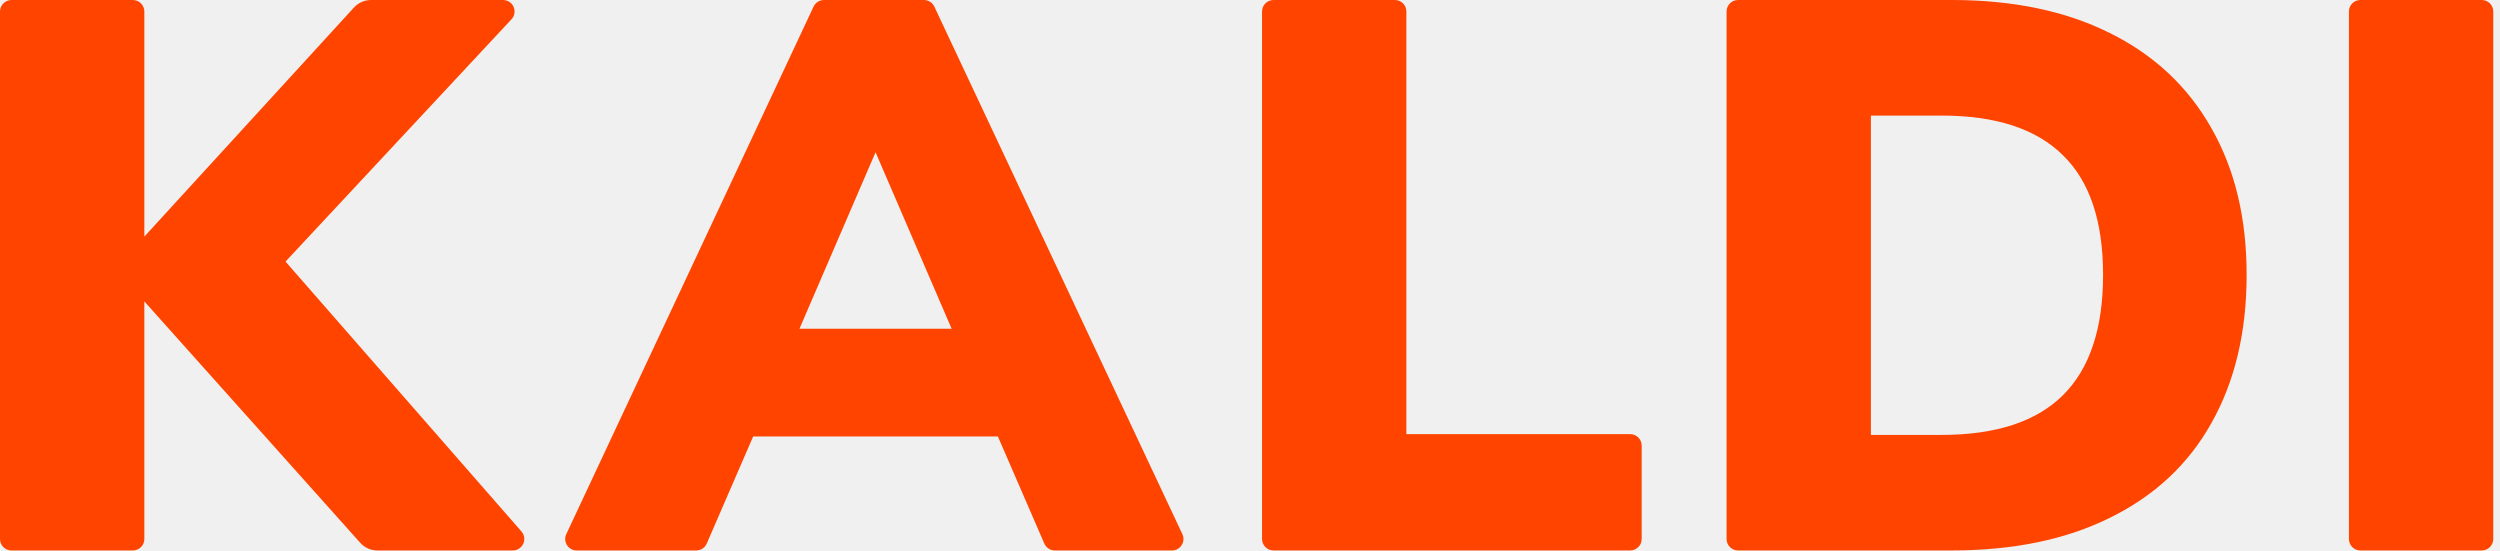
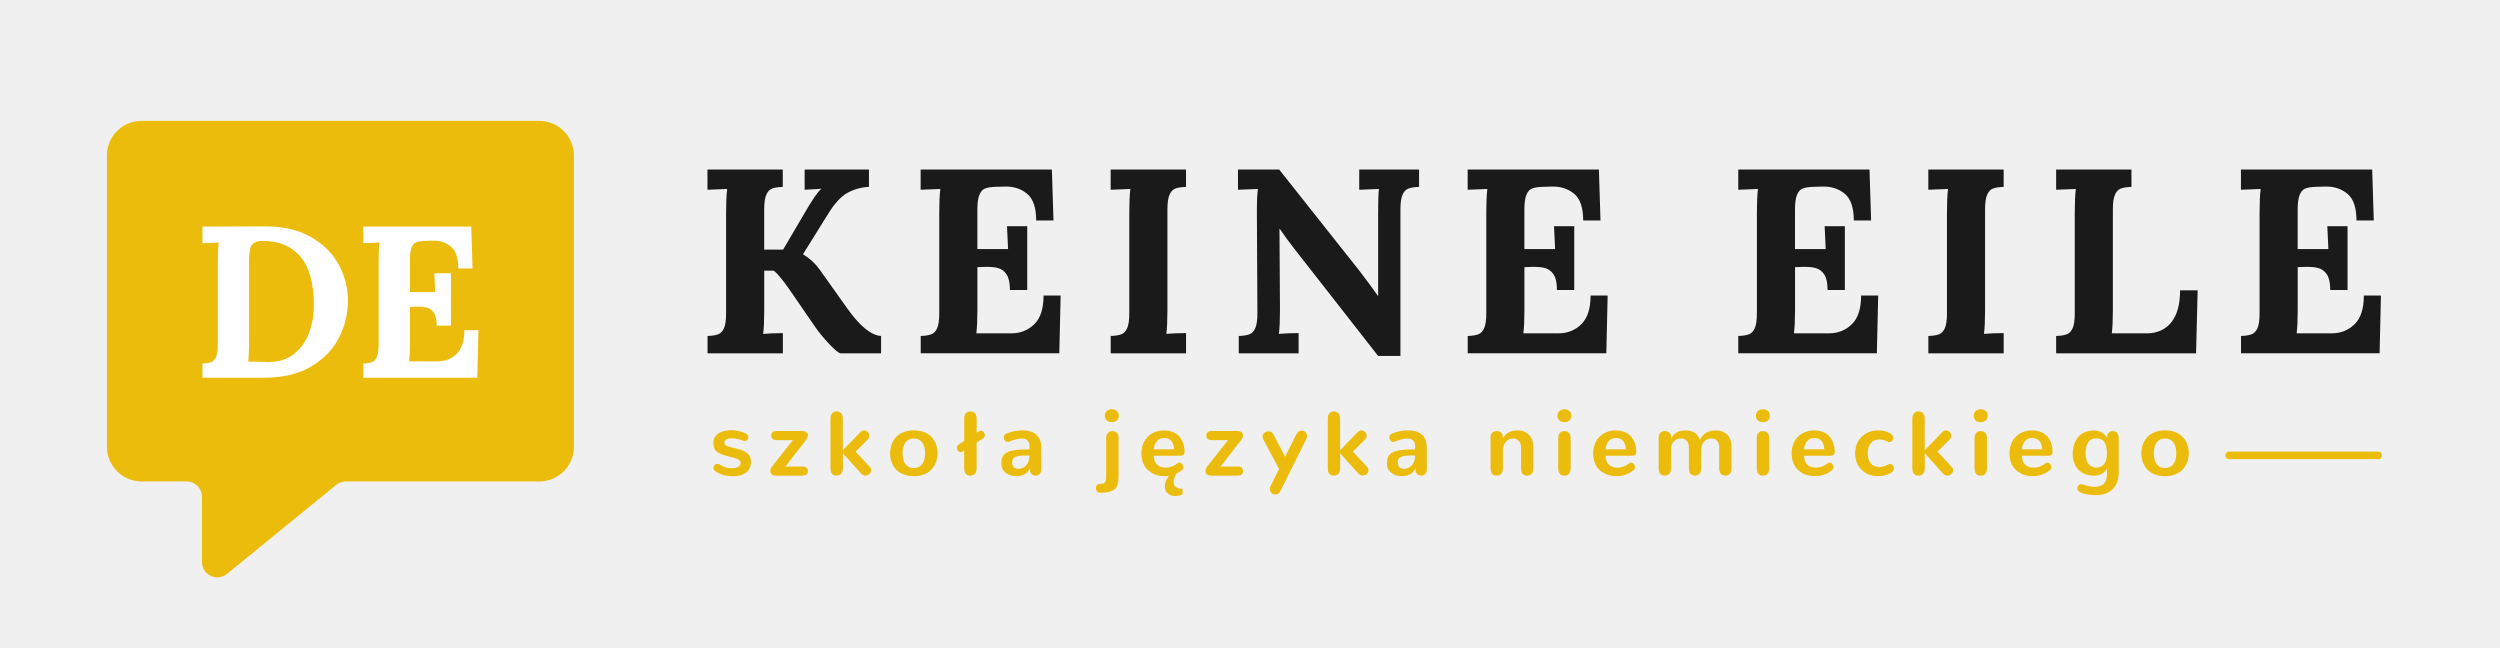
- <svg xmlns="http://www.w3.org/2000/svg" xmlns:xlink="http://www.w3.org/1999/xlink" viewBox="0 0 109 24">
-   <g transform="translate(-1470)">
-     <g style="mix-blend-mode:normal" transform="translate(1470)" fill="#f40">
-       <use xlink:href="#b" style="mix-blend-mode:normal" />
-       <use xlink:href="#c" style="mix-blend-mode:normal" />
-       <use xlink:href="#d" style="mix-blend-mode:normal" />
-       <use xlink:href="#e" style="mix-blend-mode:normal" />
-       <use xlink:href="#f" style="mix-blend-mode:normal" />
-     </g>
+ <svg xmlns="http://www.w3.org/2000/svg" id="Layer_1" viewBox="0 0 660.17 170.89">
+   <style>.st0{fill:#ecbc0d}.st1{fill:#1a1a1a}.st2{fill:#fff}</style>
+   <path class="st0" d="M28.23 41.07v76.91c0 5.05 4.1 9.15 9.15 9.15h11.9c2.24 0 4.06 1.82 4.06 4.06v17.21c0 3.42 3.97 5.3 6.62 3.14l28.81-23.49c.72-.59 1.63-.91 2.56-.91h51.07c5.05 0 9.15-4.1 9.15-9.15V41.07c0-5.05-4.1-9.15-9.15-9.15H37.38c-5.06 0-9.15 4.1-9.15 9.15z" />
+   <path class="st1" d="M186.82 88.72c1.25-.04 2.19-.2 2.84-.45.65-.25 1.16-.8 1.53-1.63.37-.83.55-2.15.55-3.95V56.14c0-2.59.09-4.67.28-6.24l-5.2.21v-5.34h19.89v4.58c-1.25.05-2.2.2-2.84.45-.65.25-1.16.8-1.52 1.63-.37.83-.55 2.15-.55 3.95v10.54h4.99l5.34-9.08c2.22-3.88 3.79-6.19 4.71-6.93v-.07c-1.02.09-1.9.15-2.63.17-.74.02-1.32.06-1.73.1v-5.34h16.98v4.58c-1.99.09-3.85.6-5.58 1.53-1.73.92-3.46 2.77-5.16 5.54l-6.65 10.67v.07c1.76 1.06 3.21 2.4 4.37 4.02l7.14 10.05c3.42 4.85 6.45 7.35 9.08 7.49v4.58h-10.68c-.51-.05-1.51-.87-3.01-2.46-1.5-1.59-2.76-3.13-3.78-4.61l-6.86-9.98c-.65-.92-1.34-1.85-2.08-2.77-.74-.92-1.39-1.59-1.94-2.01h-2.5v10.47c0 2.59-.09 4.67-.28 6.24 1.48-.14 3.21-.21 5.2-.21v5.34h-19.89v-4.59zM243.11 88.72c1.25-.04 2.19-.2 2.84-.45.65-.25 1.16-.8 1.53-1.63.37-.83.55-2.15.55-3.95V56.14c0-2.59.09-4.67.28-6.24l-5.2.21v-5.34h34.66l.42 13.45h-4.57c0-3.42-.82-5.79-2.46-7.11-1.64-1.32-3.62-1.93-5.93-1.84l-2.5.07c-1.11.05-1.99.2-2.63.45-.65.25-1.14.82-1.49 1.7-.35.88-.52 2.17-.52 3.88v10.4h8.11c-.05-.79-.14-2.8-.28-6.03h5.34v16.84h-4.57c0-1.85-.29-3.21-.87-4.09-.58-.88-1.33-1.44-2.25-1.7s-2.15-.36-3.67-.31l-1.8.07v11.37c0 2.5-.09 4.53-.28 6.1h9.29c2.36 0 4.36-.8 6-2.39 1.64-1.59 2.46-4.12 2.46-7.59h4.51l-.35 15.25h-36.6v-4.57zM293.29 88.72c1.25-.04 2.19-.2 2.84-.45.65-.25 1.16-.8 1.53-1.63.37-.83.55-2.15.55-3.95V56.14c0-2.59.09-4.67.28-6.24l-5.2.21v-5.34h19.9v4.58c-1.25.05-2.2.2-2.84.45-.65.25-1.16.8-1.52 1.63-.37.83-.55 2.15-.55 3.95v26.55c0 2.59-.09 4.67-.28 6.24 1.48-.14 3.21-.21 5.2-.21v5.34h-19.9v-4.58zM341.75 65.64c-1.16-1.48-2.43-3.21-3.81-5.2h-.07l.13 21.49c0 2.59-.09 4.67-.28 6.24 1.48-.14 3.21-.21 5.2-.21v5.34h-15.8v-4.58c1.25-.04 2.19-.2 2.84-.45.65-.25 1.16-.8 1.53-1.63.37-.83.55-2.15.55-3.95l-.14-26.55c0-3.1.09-5.17.28-6.24l-5.27.21v-5.34h10.88L359 71.53c1.94 2.54 3.56 4.74 4.85 6.58h.07V56.14c0-3 .07-5.08.21-6.24l-5.2.21v-5.34h15.8v4.58c-1.25.05-2.2.2-2.84.45-.65.25-1.16.8-1.53 1.63-.37.83-.55 2.15-.55 3.95v38.61h-5.89l-22.17-28.35zM387.56 88.72c1.25-.04 2.19-.2 2.84-.45.65-.25 1.16-.8 1.53-1.63.37-.83.55-2.15.55-3.95V56.14c0-2.59.09-4.67.28-6.24l-5.2.21v-5.34h34.66l.42 13.45h-4.57c0-3.42-.82-5.79-2.46-7.11-1.64-1.32-3.62-1.93-5.93-1.84l-2.5.07c-1.11.05-1.99.2-2.63.45-.65.25-1.14.82-1.49 1.7-.35.88-.52 2.17-.52 3.88v10.4h8.11c-.05-.79-.14-2.8-.28-6.03h5.34v16.84h-4.57c0-1.85-.29-3.21-.87-4.09-.58-.88-1.33-1.44-2.25-1.7s-2.15-.36-3.67-.31l-1.8.07v11.37c0 2.5-.09 4.53-.28 6.1h9.29c2.36 0 4.36-.8 6-2.39 1.64-1.59 2.46-4.12 2.46-7.59h4.51l-.35 15.25h-36.6v-4.57z" />
+   <g>
+     <path class="st2" d="M53.46 95.98c1.03-.04 1.8-.16 2.34-.37.53-.21.95-.66 1.25-1.34.3-.68.46-1.77.46-3.25V69.19c0-2.13.08-3.84.23-5.13l-4.27.17v-4.39l16.59-.06c4.75 0 8.77.94 12.06 2.82 3.29 1.88 5.74 4.32 7.35 7.33 1.61 3 2.42 6.16 2.42 9.46 0 3.34-.77 6.56-2.31 9.66-1.54 3.1-3.97 5.65-7.3 7.67-3.33 2.01-7.5 3.02-12.51 3.02h-16.3v-3.76zm24.17-2.51c1.79-1.41 3.11-3.24 3.96-5.5.86-2.26 1.28-4.72 1.28-7.38 0-5.78-1.18-10.05-3.54-12.82s-5.68-4.16-9.97-4.16c-1.29 0-2.21.32-2.76.97-.55.65-.83 1.94-.83 3.88v21.95c0 2.13-.08 3.84-.23 5.13.19-.04.55-.06 1.08-.06l2.45.06a24 24 0 0 0 1.88.06c2.67-.02 4.89-.72 6.68-2.13zM95.93 95.98c1.03-.04 1.8-.16 2.34-.37.53-.21.95-.66 1.25-1.34.3-.68.46-1.77.46-3.25V69.19c0-2.13.08-3.84.23-5.13l-4.27.17v-4.39h28.5l.34 11.06h-3.76c0-2.81-.68-4.76-2.02-5.84-1.35-1.08-2.97-1.59-4.87-1.51l-2.05.06c-.91.04-1.63.16-2.17.37-.53.21-.94.67-1.23 1.4-.28.72-.43 1.79-.43 3.19v8.55h6.67c-.04-.65-.11-2.3-.23-4.96h4.39V86h-3.76c0-1.52-.24-2.64-.71-3.36-.48-.72-1.09-1.19-1.85-1.4-.76-.21-1.77-.29-3.02-.26l-1.48.06v9.35c0 2.05-.08 3.72-.23 5.02h7.64c1.94 0 3.58-.66 4.93-1.97 1.35-1.31 2.02-3.39 2.02-6.24h3.71l-.29 12.54h-30.1v-3.76z" />
  </g>
-   <defs>
-     <path id="b" d="M22.735 23.171c.283.323.053.829-.376.829h-5.907c-.285 0-.556-.121-.745-.333l-9.414-10.526v10.36c0 .276-.224.5-.5.5h-5.293c-.276 0-.5-.224-.5-.5v-23c0-.276.224-.5.5-.5h5.293c.276 0 .5.224.5.5v9.815l9.141-9.99c.19-.207.457-.325.738-.325h5.762c.437 0 .664.521.366.841l-9.851 10.563 10.287 11.767z" />
-     <path id="c" d="M45.991 24c-.199 0-.38-.118-.459-.301l-2.024-4.669h-10.67l-2.024 4.669c-.079.183-.259.301-.459.301h-5.212c-.366 0-.608-.381-.453-.712l10.782-23c.082-.176.259-.288.453-.288h4.358c.194 0 .37.112.453.287l10.815 23c.156.332-.086.713-.452.713h-5.108zm-11.135-9.668h6.635l-3.317-7.694-3.317 7.694z" />
-     <path id="d" d="M55.525 24c-.276 0-.5-.224-.5-.5v-23c0-.276.224-.5.5-.5h5.293c.276 0 .5.224.5.5v18.428h9.759c.276 0 .5.224.5.5v4.072c0 .276-.224.5-.5.5h-15.552z" />
-     <path id="e" d="M75.279.5c0-.276.224-.5.5-.5h9.315c2.667 0 4.959.477 6.874 1.43 1.938.953 3.42 2.338 4.446 4.153 1.026 1.793 1.539 3.926 1.539 6.4 0 2.496-.513 4.652-1.539 6.468-1.003 1.793-2.474 3.166-4.412 4.119-1.915.953-4.218 1.43-6.908 1.43h-9.315c-.276 0-.5-.224-.5-.5v-23zm9.37 18.462c2.371 0 4.138-.579 5.301-1.736 1.163-1.157 1.744-2.905 1.744-5.242 0-2.338-.581-4.074-1.744-5.209-1.163-1.157-2.93-1.736-5.301-1.736h-3.078v13.923h3.078z" />
-     <path id="f" d="M102.913 24c-.276 0-.5-.224-.5-.5v-23c0-.276.224-.5.5-.5h5.293c.276 0 .5.224.5.5v23c0 .276-.224.5-.5.5h-5.293z" />
-   </defs>
+   <g>
+     <path class="st0" d="M188.5 124.01c-.07-.14-.11-.3-.11-.46 0-.13.03-.26.08-.39s.12-.24.21-.34.2-.18.33-.24.27-.09.41-.09c.21 0 .42.06.63.18l.22.12c.13.07.22.12.26.15s.14.07.28.13.25.12.33.15.19.07.33.13.27.1.39.12.26.06.41.09.31.05.47.06.33.02.49.02c.3 0 .58-.02.84-.06s.51-.12.74-.22.42-.25.56-.44.21-.42.21-.67c0-.28-.13-.53-.38-.75s-.63-.39-1.14-.53l-1.75-.46c-.41-.12-.76-.22-1.03-.3s-.56-.18-.86-.3-.55-.24-.74-.36-.37-.27-.56-.44-.32-.36-.42-.56-.18-.43-.24-.7-.09-.56-.09-.89c0-.53.12-1.01.35-1.44s.56-.78.98-1.06.92-.5 1.5-.64 1.22-.22 1.92-.22c1.3 0 2.57.29 3.81.87.23.11.41.26.52.44s.17.38.17.58c0 .26-.09.48-.26.67s-.4.29-.68.29c-.08 0-.16-.01-.24-.02s-.17-.04-.25-.07c-.02-.01-.06-.02-.12-.05-1.09-.38-2.02-.57-2.79-.57-.34 0-.65.03-.93.09s-.53.18-.74.35-.31.38-.31.63c0 .34.11.6.33.77s.62.32 1.2.46l1.73.43c.64.16 1.18.34 1.62.53s.83.43 1.16.7.58.61.73.99.23.83.23 1.34c0 .81-.21 1.5-.63 2.07s-.99.99-1.69 1.26-1.52.4-2.44.4c-1.82 0-3.39-.46-4.7-1.38-.15-.1-.26-.22-.34-.37zM203.83 125.29c-.27-.21-.41-.51-.41-.92 0-.39.16-.8.49-1.23l5.46-6.91h-4.27c-.45 0-.81-.1-1.07-.3s-.39-.5-.39-.9c0-.38.12-.68.37-.9s.61-.32 1.08-.32h6.53c1.16 0 1.73.39 1.73 1.16 0 .33-.18.75-.53 1.25l-5.41 6.97h4.75c.37 0 .66.12.87.36s.32.51.32.83c0 .4-.13.7-.38.91s-.61.31-1.07.31h-7c-.44 0-.8-.1-1.07-.31zM219.7 125.1c-.27-.33-.4-.81-.4-1.44v-13.08c0-.62.14-1.1.42-1.44s.67-.5 1.18-.5c.53 0 .94.17 1.23.5s.43.81.43 1.44v8.33l4.63-4.78a1.598 1.598 0 0 1 .49-.37c.09-.04.17-.06.25-.08s.17-.03.25-.03c.09 0 .19.01.28.03s.18.05.26.09.16.09.23.14.14.12.21.18.12.14.18.22.1.16.13.25.06.17.08.26.03.19.03.28c0 .34-.12.64-.38.9l-3.26 3.26 3.74 4.02c.25.28.38.58.38.9 0 .38-.15.7-.46.98a1.555 1.555 0 0 1-1.37.39c-.1-.02-.2-.05-.3-.1s-.2-.11-.29-.18-.19-.16-.28-.26l-4.78-5.32v3.96c0 .62-.15 1.1-.44 1.44s-.71.5-1.25.5c-.53.01-.92-.16-1.19-.49zM238.55 125.25c-.82-.32-1.47-.77-1.97-1.32s-.88-1.2-1.14-1.91-.39-1.48-.39-2.3c0-.81.13-1.58.38-2.3s.63-1.36 1.13-1.93 1.16-1.02 1.97-1.35 1.74-.5 2.78-.5c1.02 0 1.93.16 2.73.47s1.46.75 1.97 1.31.9 1.2 1.17 1.92.4 1.52.4 2.37c0 .8-.13 1.55-.39 2.26s-.63 1.35-1.13 1.92-1.15 1.02-1.97 1.35-1.74.5-2.78.5c-1.02 0-1.95-.16-2.76-.49zm4.96-2.68c.52-.68.77-1.63.77-2.85 0-1.25-.26-2.22-.77-2.9s-1.24-1.03-2.2-1.03-1.69.34-2.2 1.03-.77 1.65-.77 2.9c0 1.21.26 2.16.77 2.85s1.25 1.03 2.19 1.03 1.69-.35 2.21-1.03zM255.02 125.1c-.27-.33-.41-.81-.41-1.44v-4.69l-.46.29c-.21.11-.38.16-.5.16-.27 0-.49-.12-.68-.36s-.28-.51-.28-.81c0-.39.15-.68.45-.87l1.48-.96v-5.85c0-.62.14-1.09.42-1.42s.67-.5 1.18-.5c.53 0 .94.17 1.24.5s.44.81.44 1.42v3.74l.66-.42c.16-.1.31-.15.47-.15.27 0 .51.13.72.39s.31.54.31.84c0 .34-.14.59-.41.77l-1.75 1.12v6.79c0 .62-.15 1.1-.45 1.44s-.71.5-1.24.5c-.53.01-.92-.16-1.19-.49zM264.59 121.01c.12-.39.31-.72.59-1s.6-.5.97-.67.85-.31 1.44-.41 1.21-.17 1.87-.21 1.45-.05 2.39-.05v-.84c0-1.34-.66-2.02-1.99-2.02-.43 0-.89.05-1.37.16s-.84.21-1.08.29-.55.21-.95.37c-.04.02-.08.03-.12.04s-.08.02-.12.02-.08.01-.12.01c-.29 0-.54-.12-.74-.38s-.3-.53-.3-.83c0-.2.05-.37.14-.53s.24-.29.43-.38c1.3-.62 2.76-.93 4.39-.93.74 0 1.4.08 1.99.25s1.1.43 1.55.79.79.85 1.04 1.46.36 1.34.36 2.19v5.64c0 .52-.15.92-.45 1.2s-.64.43-1.04.43c-.26 0-.5-.06-.74-.19-.52-.28-.77-.77-.77-1.45v-.33c-.27.68-.71 1.2-1.33 1.56s-1.35.54-2.2.54c-1.16 0-2.12-.3-2.88-.9s-1.13-1.42-1.13-2.45c-.01-.53.05-.99.17-1.38zm5.4 2.57c.34-.15.65-.36.92-.63s.49-.61.66-1.01.25-.83.25-1.28v-.39c-.51 0-.93 0-1.27.01s-.68.03-1.03.06-.63.07-.84.13-.42.13-.62.22-.35.2-.45.33-.19.29-.25.47-.09.4-.09.64c0 .52.15.93.45 1.23s.71.45 1.22.45c.37 0 .71-.08 1.05-.23zM289.67 129.76c-.2-.24-.29-.53-.29-.86 0-.3.09-.57.27-.79s.43-.33.75-.33c.37-.01.65-.04.85-.08s.37-.15.51-.3.23-.37.28-.64.06-.65.06-1.14v-9.88c0-.62.15-1.09.44-1.41s.7-.49 1.21-.49c1.08 0 1.62.62 1.62 1.85v9.95c0 .55-.02 1.01-.06 1.39s-.13.75-.25 1.11-.3.65-.53.88-.52.43-.88.6-.8.3-1.32.38-1.13.12-1.85.12c-.35 0-.62-.12-.81-.36zm2.59-18.75c-.34-.31-.51-.72-.51-1.23s.17-.92.52-1.24.79-.47 1.35-.47c.55 0 .99.16 1.32.47s.5.73.5 1.24-.17.92-.51 1.23-.78.47-1.33.47-1-.16-1.34-.47zM303.12 124.12c-1.14-1.07-1.71-2.57-1.71-4.5 0-1.09.24-2.09.71-2.99s1.17-1.62 2.08-2.16 1.97-.81 3.15-.81c.93 0 1.75.15 2.46.46s1.28.72 1.7 1.25.74 1.13.96 1.79.33 1.39.33 2.17c0 .31-.08.56-.25.74s-.41.27-.73.27h-7.15c.1 2.1 1.18 3.15 3.25 3.15 1.02 0 2.03-.39 3.05-1.16.14-.12.3-.18.47-.18.13 0 .26.04.39.11s.24.16.33.27.17.24.23.38.09.29.09.43c0 .04 0 .07-.01.11s-.01.06-.01.1-.01.07-.02.1-.03.06-.04.09-.03.06-.05.09l-.06.09c-.02.03-.05.06-.08.09s-.06.06-.09.08c-1.23 1.09-2.74 1.64-4.54 1.64-1.84 0-3.33-.54-4.46-1.61zm6.93-5.46c-.14-2-1.02-3-2.62-3-.83 0-1.48.29-1.95.87s-.73 1.29-.79 2.13h5.36zm1.23 12.22c-.32.07-.63.11-.93.11-.53 0-1.01-.11-1.43-.32s-.75-.51-.98-.9-.35-.84-.35-1.34c0-1.02.47-2.09 1.42-3.2h1.56c-.44.8-.66 1.49-.66 2.06 0 .2.03.39.08.56s.13.31.22.43.2.23.32.33.26.18.4.23.29.11.45.15.3.07.45.08.29.02.43.02v1.46c-.33.16-.66.26-.98.33zM318.74 125.29c-.27-.21-.41-.51-.41-.92 0-.39.16-.8.49-1.23l5.46-6.91h-4.27c-.45 0-.81-.1-1.07-.3s-.39-.5-.39-.9c0-.38.12-.68.37-.9s.61-.32 1.08-.32h6.53c1.16 0 1.73.39 1.73 1.16 0 .33-.18.75-.53 1.25l-5.41 6.97h4.75c.37 0 .66.12.87.36s.32.51.32.83c0 .4-.13.7-.38.91s-.61.31-1.07.31h-7c-.44 0-.8-.1-1.07-.31zM336.8 130.6c-.38 0-.73-.14-1.03-.42s-.46-.63-.46-1.04c0-.24.06-.48.18-.73l2.27-4.57-4.17-7.82c-.12-.24-.19-.48-.19-.71 0-.4.16-.73.47-1.01s.67-.41 1.08-.41c.11 0 .21.01.32.03s.2.05.3.1.19.1.28.17.17.15.25.25.15.21.21.33l3.05 5.88 2.94-5.91c.16-.34.38-.6.63-.77s.53-.25.81-.25c.38 0 .71.13 1 .4s.42.6.42 1.01c0 .12-.02.25-.05.39s-.08.27-.14.4l-6.87 13.79c-.29.6-.73.89-1.3.89zM351.02 125.1c-.27-.33-.4-.81-.4-1.44v-13.08c0-.62.14-1.1.42-1.44s.67-.5 1.18-.5c.53 0 .94.17 1.23.5s.43.81.43 1.44v8.33l4.63-4.78a1.598 1.598 0 0 1 .49-.37c.09-.04.17-.06.25-.08s.17-.03.25-.03c.09 0 .19.01.28.03s.18.05.26.09.16.09.23.14.14.12.21.18.12.14.18.22.1.16.13.25.06.17.08.26.03.19.03.28c0 .34-.12.64-.38.9l-3.26 3.26 3.74 4.02c.25.28.38.58.38.9 0 .38-.15.7-.46.98a1.555 1.555 0 0 1-1.37.39c-.1-.02-.2-.05-.3-.1s-.2-.11-.29-.18-.19-.16-.28-.26l-4.78-5.32v3.96c0 .62-.15 1.1-.44 1.44s-.71.5-1.25.5c-.53.01-.92-.16-1.19-.49zM366.41 121.01c.12-.39.31-.72.59-1s.6-.5.97-.67.85-.31 1.44-.41 1.21-.17 1.87-.21 1.45-.05 2.39-.05v-.84c0-1.34-.66-2.02-1.99-2.02-.43 0-.89.05-1.37.16s-.84.21-1.08.29-.55.21-.95.37c-.04.02-.08.03-.12.04s-.08.02-.12.02-.08.01-.12.01c-.29 0-.54-.12-.74-.38s-.3-.53-.3-.83c0-.2.05-.37.14-.53s.24-.29.43-.38c1.3-.62 2.76-.93 4.39-.93.74 0 1.4.08 1.99.25s1.1.43 1.55.79.79.85 1.04 1.46.36 1.34.36 2.19v5.64c0 .52-.15.92-.45 1.2s-.64.43-1.04.43c-.26 0-.5-.06-.74-.19-.52-.28-.77-.77-.77-1.45v-.33c-.27.68-.71 1.2-1.33 1.56s-1.35.54-2.2.54c-1.16 0-2.12-.3-2.88-.9s-1.13-1.42-1.13-2.45c0-.53.06-.99.17-1.38zm5.41 2.57c.34-.15.65-.36.92-.63s.49-.61.66-1.01.25-.83.25-1.28v-.39c-.51 0-.93 0-1.27.01s-.68.03-1.03.06-.63.07-.84.13-.42.13-.62.22-.35.2-.45.33-.19.29-.25.47-.09.4-.09.64c0 .52.15.93.45 1.23s.71.45 1.22.45c.37 0 .71-.08 1.05-.23zM394.02 125.11c-.27-.33-.41-.8-.41-1.42v-8.19c0-.55.14-.96.43-1.24s.7-.42 1.22-.42c.51 0 .9.14 1.18.42s.42.69.42 1.23v.28c.7-1.41 2.03-2.12 3.97-2.12 1.18 0 2.15.39 2.92 1.17s1.15 1.89 1.15 3.33v5.54c0 .62-.14 1.09-.43 1.42s-.7.49-1.24.49c-.51 0-.9-.16-1.17-.49s-.41-.8-.41-1.42v-5.52c0-.77-.2-1.35-.59-1.76s-.9-.62-1.51-.62c-.73 0-1.37.29-1.89.87s-.79 1.32-.79 2.24v4.79c0 .62-.14 1.09-.43 1.42s-.7.49-1.24.49c-.52 0-.91-.17-1.18-.49zM411.77 111.01c-.34-.31-.5-.72-.5-1.23s.17-.92.51-1.24.79-.47 1.34-.47.99.16 1.33.47.51.73.51 1.24-.17.92-.51 1.23-.79.47-1.34.47-1-.16-1.34-.47zm.13 14.1c-.28-.33-.42-.81-.42-1.44v-7.9c0-.62.14-1.1.42-1.44s.67-.5 1.18-.5c.53 0 .94.17 1.24.5s.44.81.44 1.44v7.9c0 .62-.14 1.1-.42 1.44s-.68.5-1.21.5-.95-.18-1.23-.5zM422.41 124.12c-1.14-1.07-1.71-2.57-1.71-4.5 0-1.09.24-2.09.71-2.99s1.17-1.62 2.08-2.16 1.96-.81 3.15-.81c.93 0 1.75.15 2.46.46s1.28.72 1.7 1.25.74 1.13.96 1.79.33 1.39.33 2.17c0 .31-.08.56-.25.74s-.41.27-.73.27h-7.15c.1 2.1 1.18 3.15 3.25 3.15 1.02 0 2.03-.39 3.05-1.16.14-.12.3-.18.47-.18.13 0 .26.04.39.11s.24.16.33.27.17.24.23.38.09.29.09.43c0 .04 0 .07-.01.11s-.01.06-.01.1-.01.07-.02.1-.03.06-.04.09-.03.06-.05.09l-.06.09c-.02.03-.05.06-.08.09s-.06.06-.09.08c-1.23 1.09-2.74 1.64-4.54 1.64-1.83 0-3.32-.54-4.46-1.61zm6.93-5.46c-.14-2-1.02-3-2.62-3-.83 0-1.48.29-1.95.87s-.73 1.29-.79 2.13h5.36zM438.41 125.11c-.27-.33-.41-.8-.41-1.42v-8.02c0-.61.14-1.07.42-1.38s.68-.46 1.2-.46c.49 0 .89.14 1.2.41s.46.66.46 1.16v.47c.66-1.48 1.94-2.21 3.84-2.21 1.99 0 3.25.85 3.76 2.55.77-1.7 2.18-2.55 4.24-2.55 1.23 0 2.22.38 2.98 1.12s1.14 1.85 1.14 3.29v5.61c0 .62-.14 1.09-.42 1.42s-.69.49-1.22.49c-.51 0-.9-.16-1.19-.49s-.43-.8-.43-1.42v-5.52c0-.77-.19-1.35-.56-1.76s-.87-.62-1.51-.62c-.77 0-1.41.28-1.92.84s-.76 1.33-.76 2.31v4.75c0 .62-.14 1.09-.43 1.42s-.69.49-1.22.49c-.51 0-.9-.16-1.18-.49s-.42-.8-.42-1.42v-5.39c0-.82-.18-1.44-.54-1.87s-.87-.64-1.52-.64c-.8 0-1.44.26-1.92.77s-.73 1.21-.73 2.1v5.03c0 .62-.15 1.09-.44 1.42s-.71.49-1.25.49c-.5.01-.89-.16-1.17-.48zM464.19 111.01c-.34-.31-.5-.72-.5-1.23s.17-.92.51-1.24.79-.47 1.34-.47.99.16 1.33.47.51.73.51 1.24-.17.92-.51 1.23-.79.47-1.34.47-1.01-.16-1.34-.47zm.13 14.1c-.28-.33-.42-.81-.42-1.44v-7.9c0-.62.14-1.1.42-1.44s.67-.5 1.18-.5c.53 0 .94.17 1.24.5s.44.81.44 1.44v7.9c0 .62-.14 1.1-.42 1.44s-.68.5-1.21.5-.95-.18-1.23-.5zM474.82 124.12c-1.14-1.07-1.71-2.57-1.71-4.5 0-1.09.24-2.09.71-2.99s1.17-1.62 2.08-2.16 1.96-.81 3.15-.81c.93 0 1.75.15 2.46.46s1.28.72 1.7 1.25.74 1.13.96 1.79.33 1.39.33 2.17c0 .31-.08.56-.25.74s-.41.27-.73.27h-7.15c.1 2.1 1.18 3.15 3.25 3.15 1.02 0 2.03-.39 3.05-1.16.14-.12.3-.18.47-.18.13 0 .26.04.39.11s.24.16.33.27.17.24.23.38.09.29.09.43c0 .04 0 .07-.01.11s-.01.06-.01.1-.01.07-.02.1-.03.06-.04.09-.03.06-.05.09l-.06.09c-.02.03-.05.06-.08.09s-.06.06-.09.08c-1.23 1.09-2.74 1.64-4.54 1.64-1.83 0-3.32-.54-4.46-1.61zm6.93-5.46c-.14-2-1.02-3-2.62-3-.83 0-1.48.29-1.95.87s-.73 1.29-.79 2.13h5.36zM493.96 122.3c.52.68 1.27 1.01 2.23 1.01.85 0 1.62-.2 2.31-.6.2-.12.4-.18.6-.18a.903.903 0 0 1 .53.16c.08.05.14.11.2.18s.11.15.15.23.08.17.1.26.04.19.04.29c0 .41-.17.75-.52 1.04-.35.3-.86.54-1.53.74s-1.41.29-2.22.29c-1.71 0-3.13-.55-4.27-1.66s-1.71-2.57-1.71-4.4c0-1.12.26-2.15.77-3.06s1.23-1.64 2.16-2.17 1.97-.8 3.12-.8c.74 0 1.42.1 2.03.29s1.1.43 1.46.71c.19.14.33.3.42.47s.13.35.13.54c0 .29-.1.54-.3.76s-.44.32-.73.32h-.09c-.03 0-.06 0-.09-.01s-.06-.02-.1-.02-.07-.02-.1-.03-.06-.03-.1-.04-.07-.03-.1-.05c-.7-.35-1.38-.53-2.04-.53-.48 0-.91.08-1.29.25s-.71.4-.98.71-.48.69-.62 1.14-.22.96-.22 1.52c-.03 1.09.23 1.96.76 2.64zM505.39 125.1c-.27-.33-.4-.81-.4-1.44v-13.08c0-.62.14-1.1.42-1.44s.67-.5 1.18-.5c.53 0 .94.17 1.23.5s.43.81.43 1.44v8.33l4.63-4.78a1.598 1.598 0 0 1 .49-.37c.09-.04.17-.06.25-.08s.17-.03.25-.03c.09 0 .19.01.28.03s.18.05.26.09.16.09.23.14.14.12.21.18.12.14.18.22.1.16.13.25.06.17.08.26.03.19.03.28c0 .34-.12.64-.38.9l-3.26 3.26 3.74 4.02c.25.28.38.58.38.9 0 .38-.15.7-.46.98a1.555 1.555 0 0 1-1.37.39c-.1-.02-.2-.05-.3-.1s-.2-.11-.29-.18-.19-.16-.28-.26l-4.78-5.32v3.96c0 .62-.15 1.1-.44 1.44s-.71.5-1.25.5c-.53.01-.92-.16-1.19-.49zM521.7 111.01c-.34-.31-.5-.72-.5-1.23s.17-.92.51-1.24.79-.47 1.34-.47.99.16 1.33.47.51.73.51 1.24-.17.92-.51 1.23-.79.47-1.34.47-1-.16-1.34-.47zm.13 14.1c-.28-.33-.42-.81-.42-1.44v-7.9c0-.62.14-1.1.42-1.44s.67-.5 1.18-.5c.53 0 .94.17 1.24.5s.44.81.44 1.44v7.9c0 .62-.14 1.1-.42 1.44s-.68.5-1.21.5-.95-.18-1.23-.5zM532.34 124.12c-1.14-1.07-1.71-2.57-1.71-4.5 0-1.09.24-2.09.71-2.99s1.17-1.62 2.08-2.16 1.96-.81 3.15-.81c.93 0 1.75.15 2.46.46s1.28.72 1.7 1.25.74 1.13.96 1.79.33 1.39.33 2.17c0 .31-.08.56-.25.74s-.41.27-.73.27h-7.15c.1 2.1 1.18 3.15 3.25 3.15 1.02 0 2.03-.39 3.05-1.16.14-.12.3-.18.47-.18.13 0 .26.04.39.11s.24.16.33.27.17.24.23.38.09.29.09.43c0 .04 0 .07-.01.11s-.01.06-.01.1-.01.07-.02.1-.03.06-.04.09-.03.06-.05.09l-.06.09c-.02.03-.05.06-.08.09s-.06.06-.09.08c-1.23 1.09-2.74 1.64-4.54 1.64-1.84 0-3.33-.54-4.46-1.61zm6.93-5.46c-.14-2-1.02-3-2.62-3-.83 0-1.48.29-1.95.87s-.73 1.29-.79 2.13h5.36zM556.37 123.65c-.3.66-.74 1.15-1.34 1.47s-1.29.49-2.07.49c-.84 0-1.6-.13-2.29-.39s-1.29-.64-1.78-1.13-.88-1.11-1.15-1.84-.41-1.55-.41-2.46c0-.89.12-1.71.38-2.46s.61-1.39 1.07-1.93 1.04-.96 1.72-1.26 1.46-.45 2.31-.45c.49 0 .93.05 1.32.15s.73.24 1.01.43.53.4.73.63.39.5.56.81v-.43c.02-.47.17-.83.45-1.07s.63-.37 1.07-.37c.5 0 .88.17 1.14.5s.39.82.39 1.46v9.01c0 1.9-.54 3.37-1.61 4.4s-2.58 1.55-4.52 1.55c-.8 0-1.58-.08-2.34-.23s-1.35-.34-1.76-.57c-.45-.24-.68-.58-.68-1.02 0-.29.1-.54.31-.76s.46-.33.77-.33c.02 0 .05 0 .07.01s.04.01.06.01.04 0 .06.01.05.01.07.01.05.01.07.02.05.02.07.02c.04.02.2.07.48.15s.48.14.59.18.29.08.53.13.47.1.69.12.44.04.67.04c.27 0 .51-.01.74-.04s.45-.07.66-.13.4-.13.57-.22.33-.2.48-.32.28-.27.39-.44.2-.36.28-.56.13-.44.17-.7.06-.54.06-.83v-1.66zm-.76-1.1c.51-.61.76-1.55.76-2.84 0-1.26-.21-2.23-.64-2.92s-1.15-1.03-2.16-1.03c-.52 0-.96.1-1.34.31s-.67.5-.88.87-.37.78-.47 1.24-.15.96-.15 1.51c0 1.24.26 2.18.78 2.82s1.21.96 2.07.97c.84-.01 1.52-.32 2.03-.93zM568.96 125.25c-.82-.32-1.47-.77-1.97-1.32s-.88-1.2-1.14-1.91-.39-1.48-.39-2.3c0-.81.13-1.58.38-2.3s.63-1.36 1.13-1.93 1.16-1.02 1.97-1.35 1.74-.5 2.78-.5c1.02 0 1.93.16 2.73.47s1.46.75 1.97 1.31.9 1.2 1.17 1.92.4 1.52.4 2.37c0 .8-.13 1.55-.39 2.26s-.63 1.35-1.13 1.92-1.15 1.02-1.97 1.35-1.74.5-2.78.5c-1.02 0-1.94-.16-2.76-.49zm4.96-2.68c.52-.68.77-1.63.77-2.85 0-1.25-.26-2.22-.77-2.9s-1.24-1.03-2.2-1.03-1.69.34-2.2 1.03-.77 1.65-.77 2.9c0 1.21.26 2.16.77 2.85s1.25 1.03 2.19 1.03 1.7-.35 2.21-1.03z" />
+   </g>
+   <g>
+     <path class="st0" d="M628.01 121.25h-39.35c-.55 0-1-.45-1-1s.45-1 1-1h39.35c.55 0 1 .45 1 1s-.44 1-1 1z" />
+   </g>
+   <g>
+     <path class="st1" d="M459.02 88.72c1.25-.04 2.19-.2 2.84-.45.65-.25 1.16-.8 1.53-1.63.37-.83.55-2.15.55-3.95V56.14c0-2.59.09-4.67.28-6.24l-5.2.21v-5.34h34.66l.42 13.45h-4.57c0-3.42-.82-5.79-2.46-7.11-1.64-1.32-3.62-1.93-5.93-1.84l-2.5.07c-1.11.05-1.99.2-2.63.45-.65.25-1.14.82-1.49 1.7-.35.88-.52 2.17-.52 3.88v10.4h8.11c-.05-.79-.14-2.8-.28-6.03h5.34v16.84h-4.57c0-1.85-.29-3.21-.87-4.09-.58-.88-1.33-1.44-2.25-1.7s-2.15-.36-3.67-.31l-1.8.07v11.37c0 2.5-.09 4.53-.28 6.1H483c2.36 0 4.36-.8 6-2.39 1.64-1.59 2.46-4.12 2.46-7.59h4.51l-.35 15.25h-36.6v-4.57zM509.21 88.72c1.25-.04 2.19-.2 2.84-.45.65-.25 1.16-.8 1.53-1.63.37-.83.55-2.15.55-3.95V56.14c0-2.59.09-4.67.28-6.24l-5.2.21v-5.34h19.89v4.58c-1.25.05-2.2.2-2.84.45-.65.25-1.16.8-1.52 1.63-.37.83-.55 2.15-.55 3.95v26.55c0 2.59-.09 4.67-.28 6.24 1.48-.14 3.21-.21 5.2-.21v5.34h-19.89v-4.58zM542.96 88.72c1.25-.04 2.19-.2 2.84-.45.65-.25 1.16-.8 1.53-1.63.37-.83.55-2.15.55-3.95V56.14c0-2.59.09-4.67.28-6.24l-5.2.21v-5.34h19.89v4.58c-1.25.05-2.2.2-2.84.45-.65.25-1.16.8-1.52 1.63-.37.83-.55 2.15-.55 3.95v26.55c0 2.5-.09 4.53-.28 6.1h9.29c2.77-.04 4.92-1.03 6.45-2.95 1.52-1.92 2.29-4.72 2.29-8.42h4.64l-.42 16.64h-36.95v-4.58zM591.76 88.72c1.25-.04 2.19-.2 2.84-.45.65-.25 1.16-.8 1.53-1.63.37-.83.55-2.15.55-3.95V56.14c0-2.59.09-4.67.28-6.24l-5.2.21v-5.34h34.66l.42 13.45h-4.57c0-3.42-.82-5.79-2.46-7.11-1.64-1.32-3.62-1.93-5.93-1.84l-2.5.07c-1.11.05-1.99.2-2.63.45-.65.25-1.14.82-1.49 1.7-.35.88-.52 2.17-.52 3.88v10.4h8.11c-.05-.79-.14-2.8-.28-6.03h5.34v16.84h-4.57c0-1.85-.29-3.21-.87-4.09-.58-.88-1.33-1.44-2.25-1.7s-2.15-.36-3.67-.31l-1.8.07v11.37c0 2.5-.09 4.53-.28 6.1h9.29c2.36 0 4.36-.8 6-2.39 1.64-1.59 2.46-4.12 2.46-7.59h4.51l-.35 15.25h-36.6v-4.57z" />
+   </g>
</svg>
